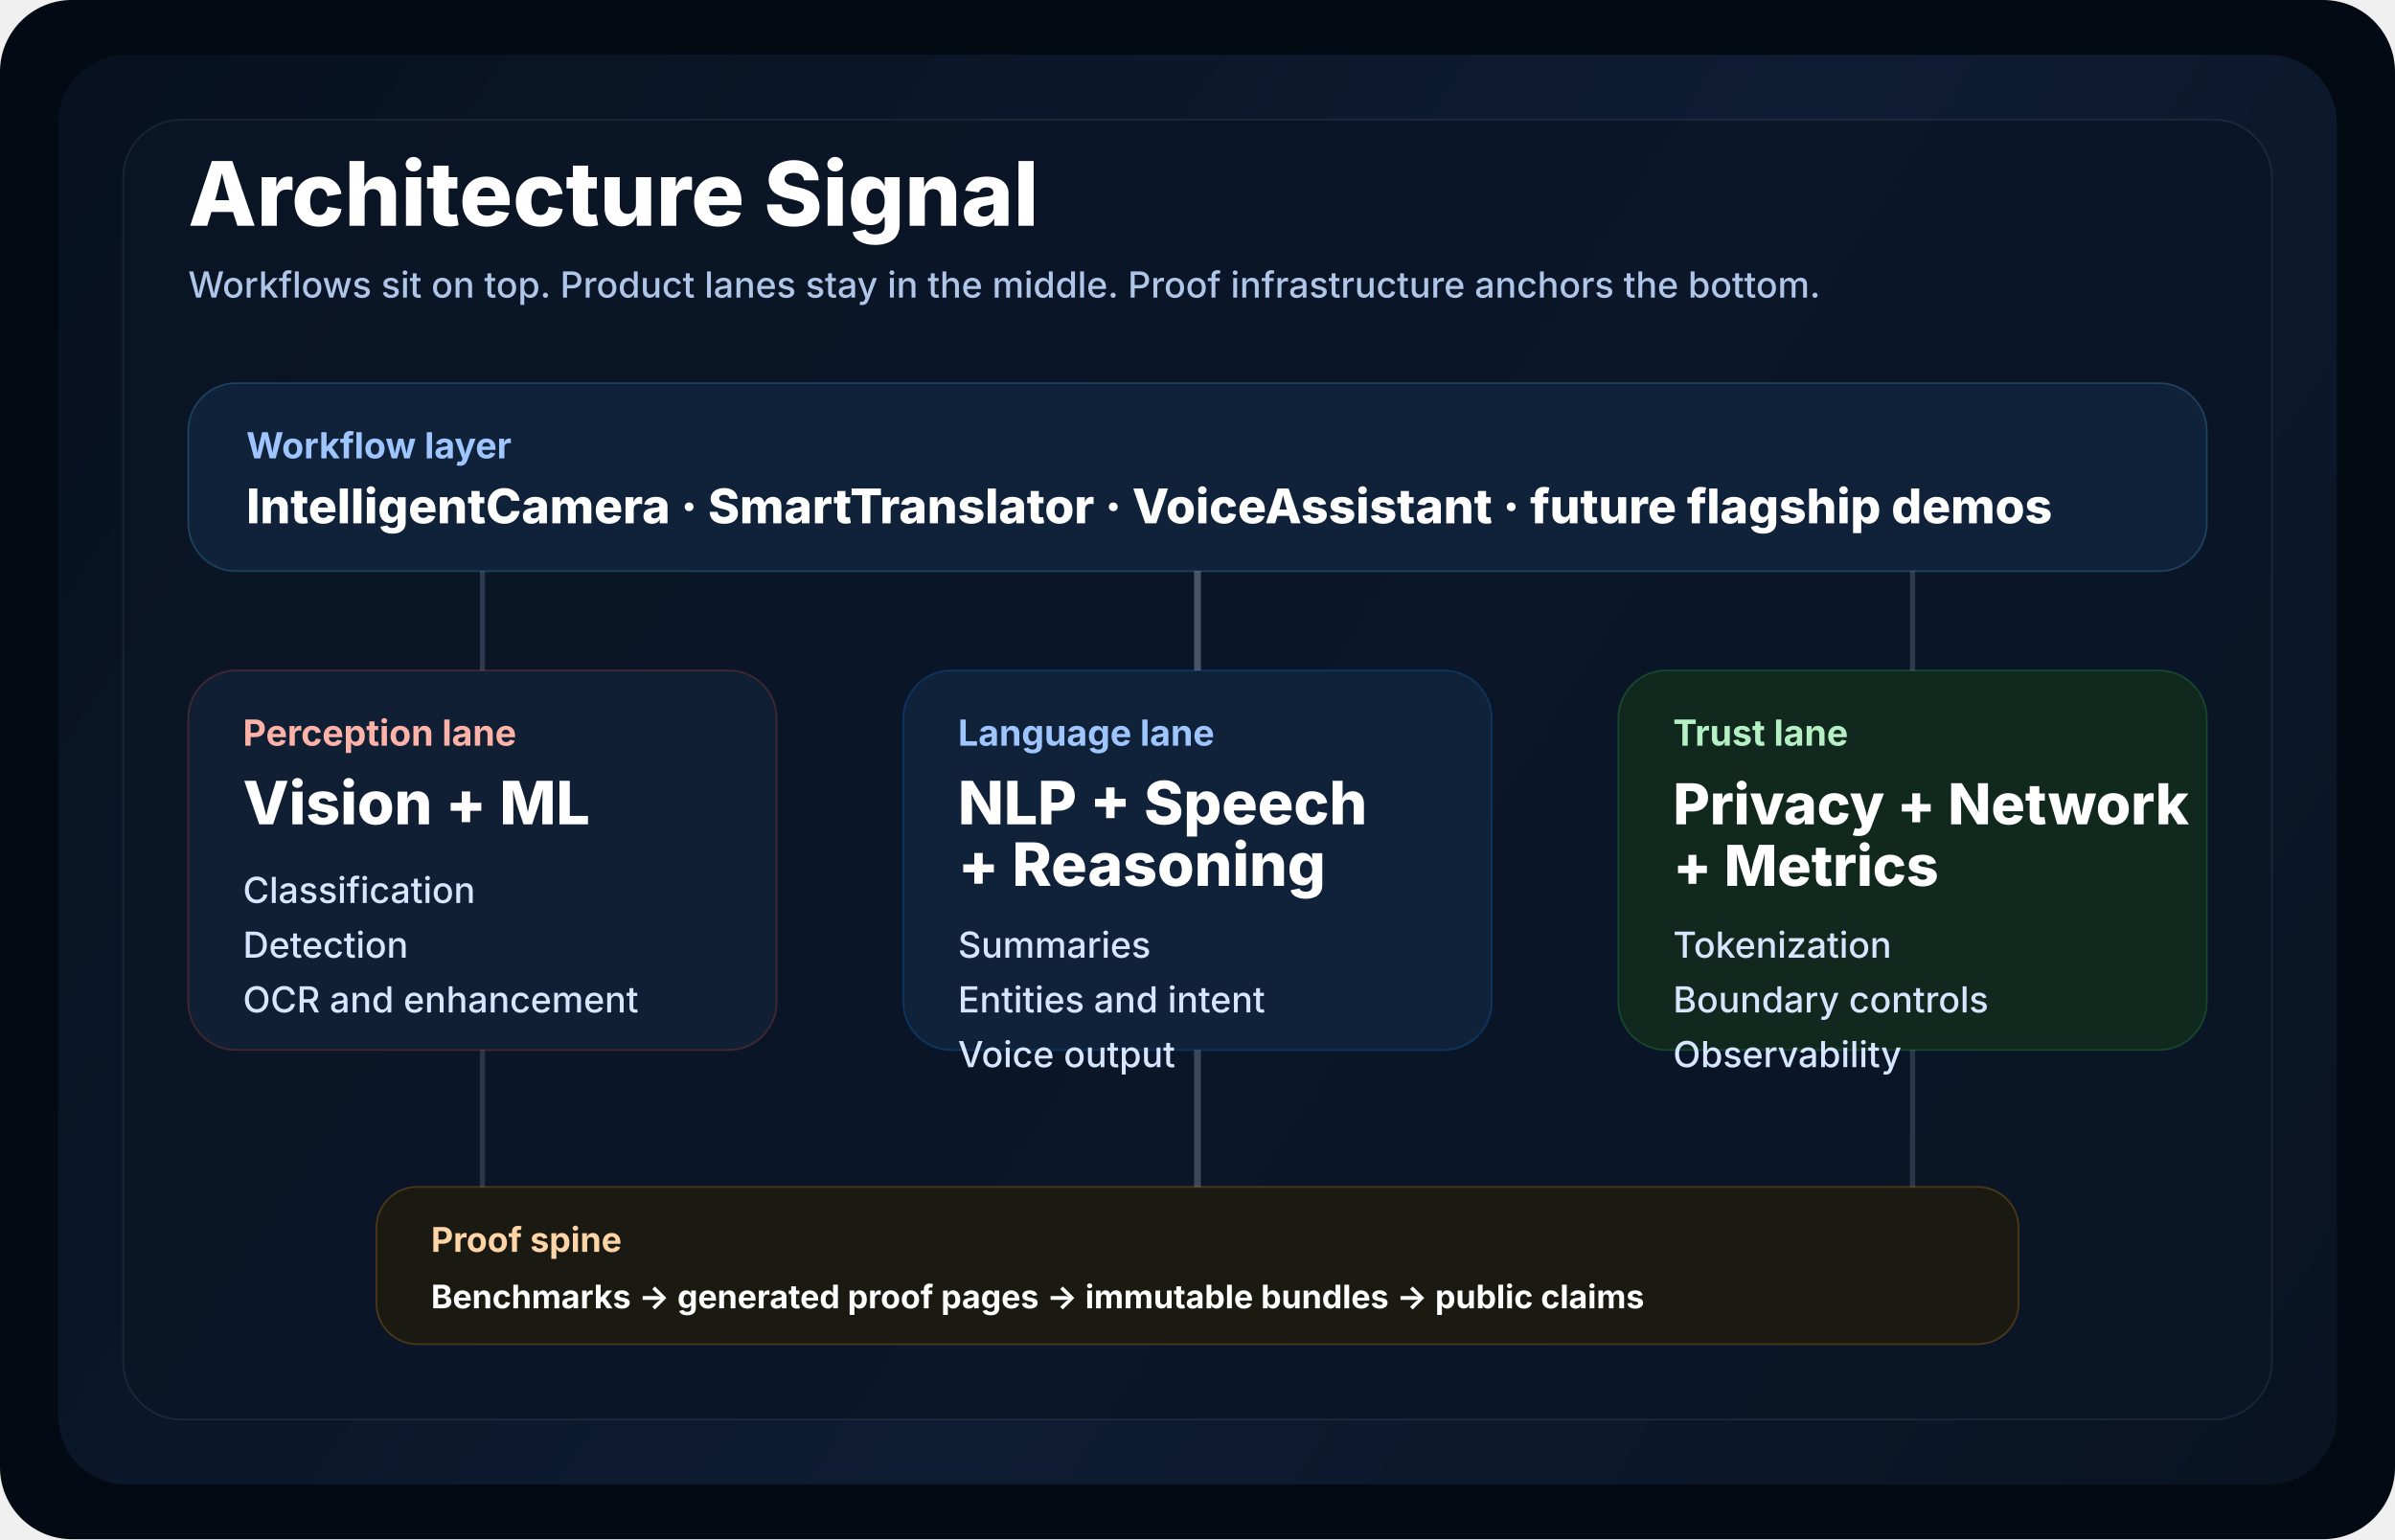
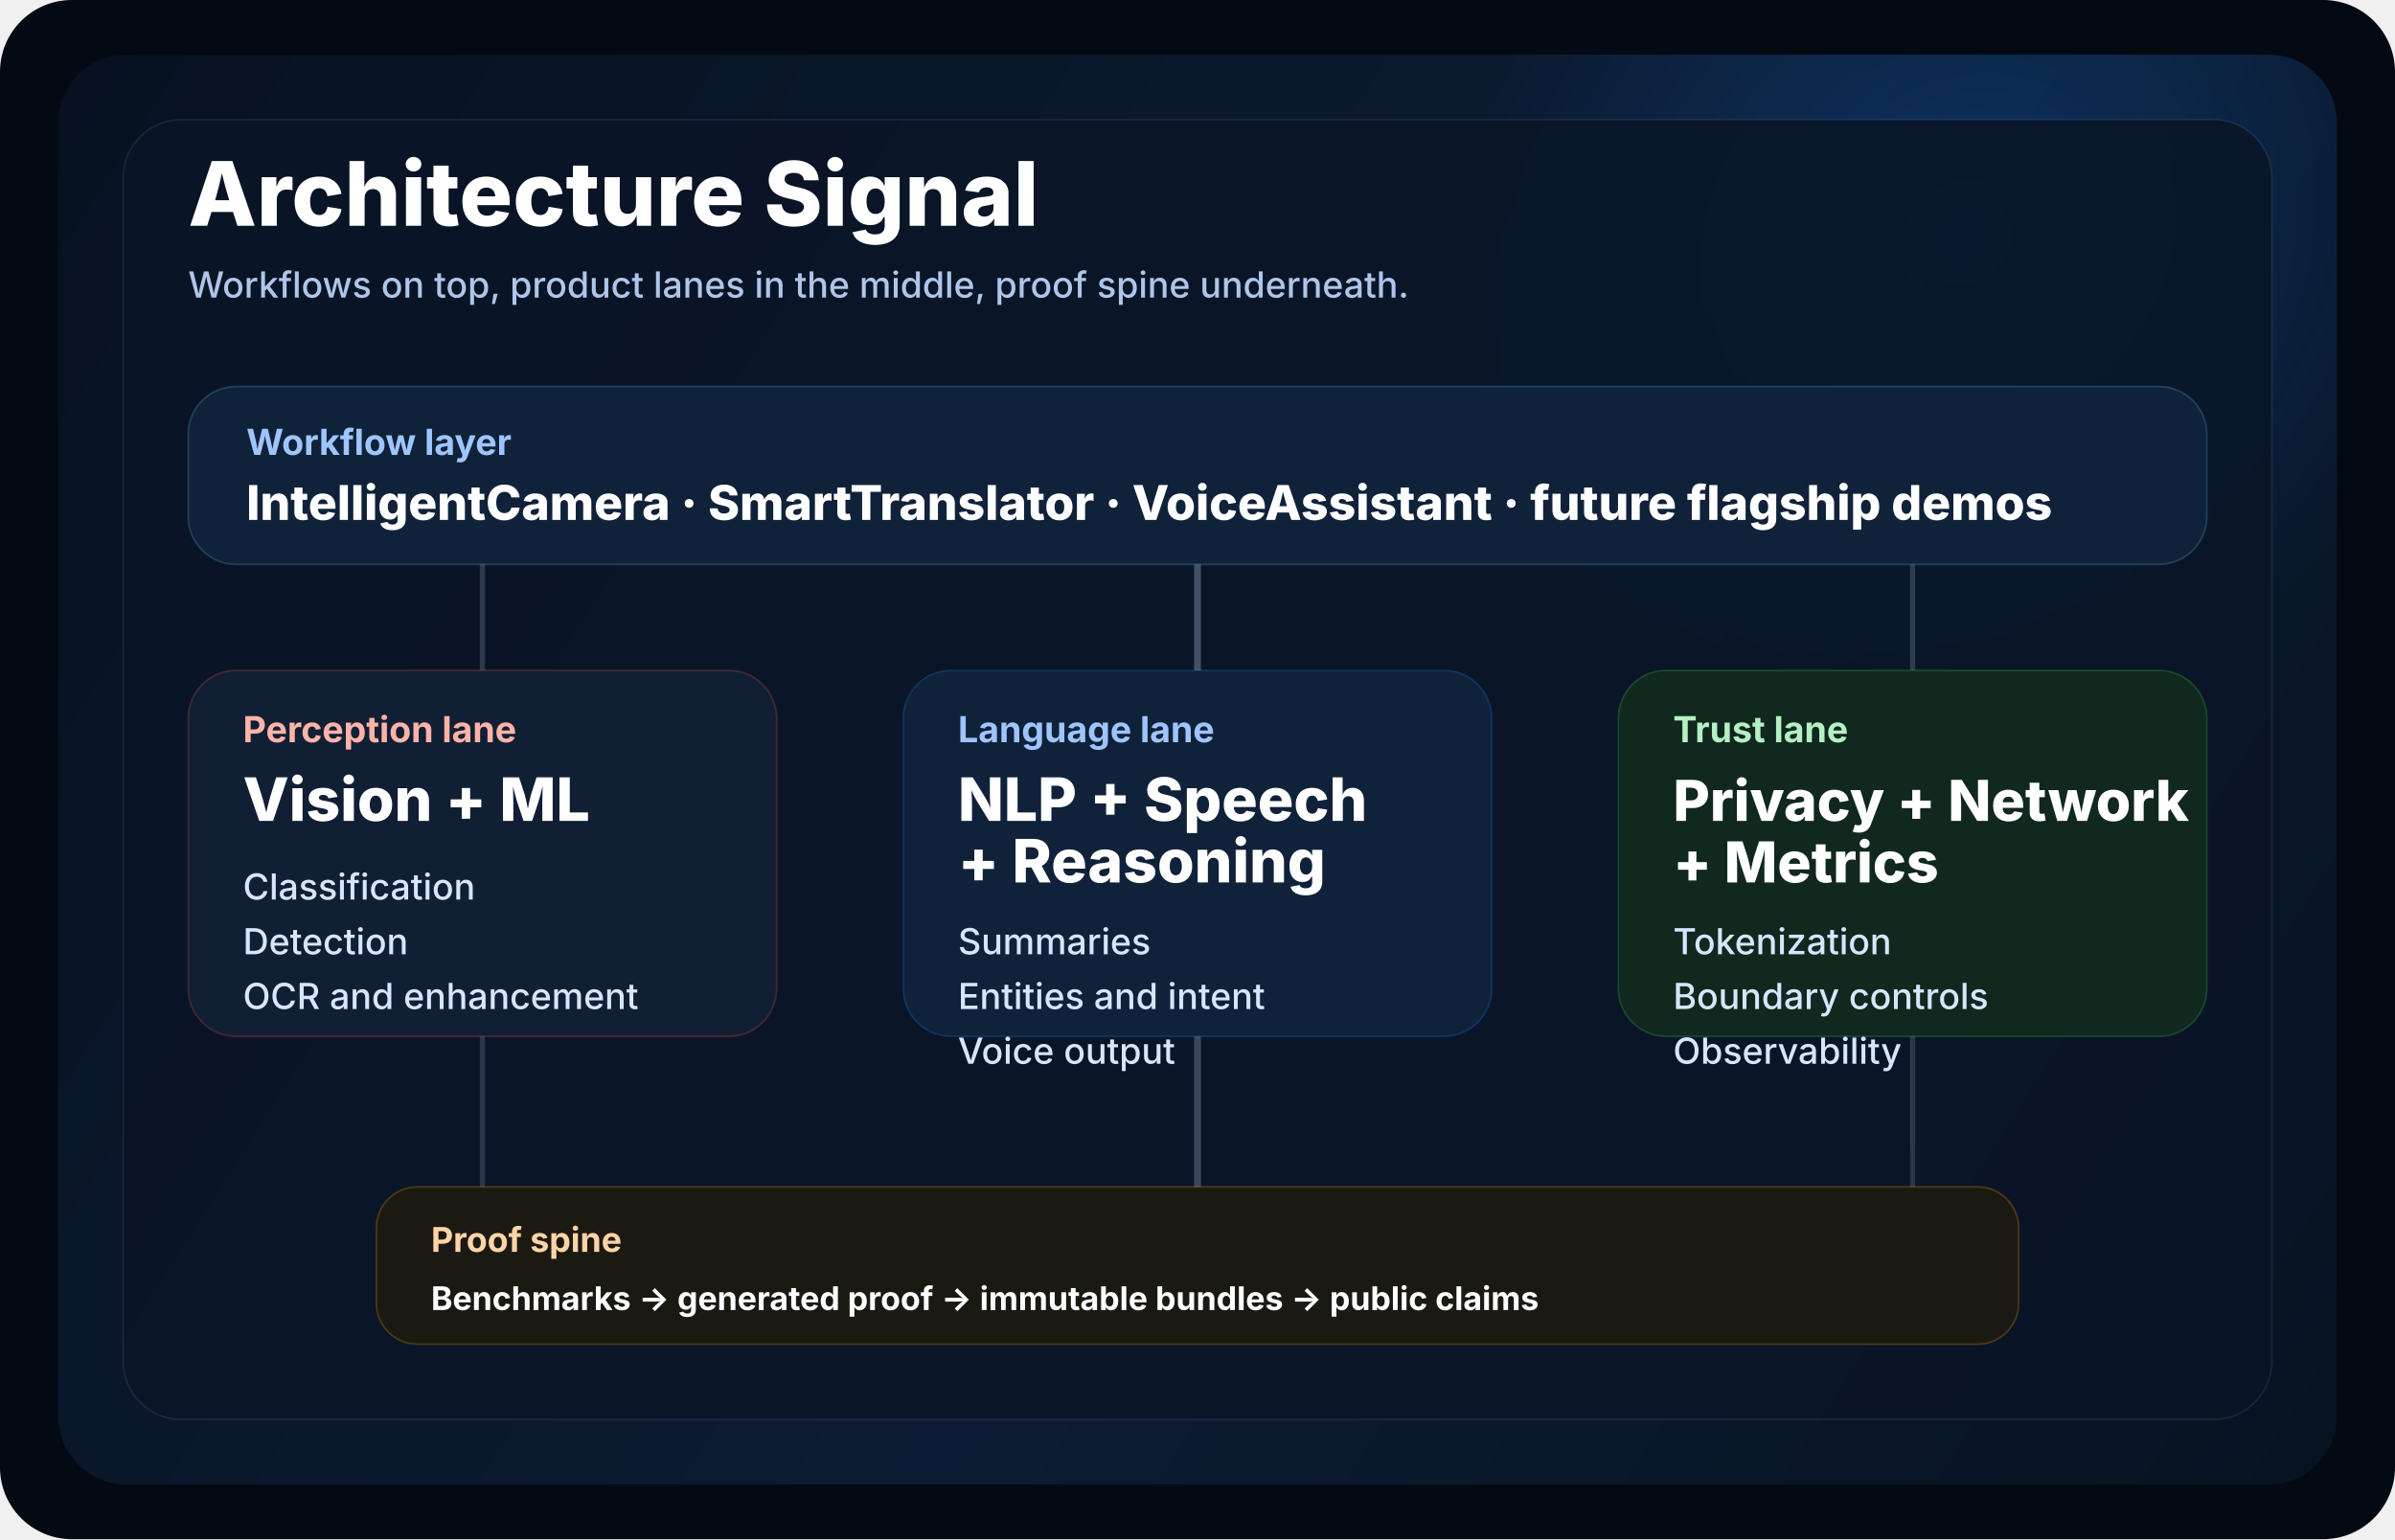
<svg xmlns="http://www.w3.org/2000/svg" width="1400" height="900" viewBox="0 0 1400 900" fill="none" preserveAspectRatio="xMidYMid meet">
  <defs>
-     <linearGradient id="arch-bg" x1="60" y1="40" x2="1344" y2="860" gradientUnits="userSpaceOnUse">
-       <stop stop-color="#07111F" />
-       <stop offset="0.56" stop-color="#0E1C33" />
-       <stop offset="1" stop-color="#091322" />
+     <linearGradient id="arch-bg" x1="36" y1="24" x2="1358" y2="868" gradientUnits="userSpaceOnUse">
+       <stop stop-color="#071120" />
+       <stop offset="0.56" stop-color="#0D1C34" />
+       <stop offset="1" stop-color="#081321" />
    </linearGradient>
+     <radialGradient id="arch-blue" cx="0" cy="0" r="1" gradientUnits="userSpaceOnUse" gradientTransform="translate(1150 140) rotate(140) scale(320 280)">
+       <stop stop-color="#0A84FF" stop-opacity="0.22" />
+       <stop offset="1" stop-color="#0A84FF" stop-opacity="0" />
+     </radialGradient>
  </defs>
  <rect width="1400" height="900" rx="42" fill="#040A14" />
  <rect x="34" y="32" width="1332" height="836" rx="40" fill="url(#arch-bg)" />
-   <rect x="72" y="70" width="1256" height="760" rx="34" fill="#0A1526" fill-opacity="0.82" stroke="#F3F7FF" stroke-opacity="0.08" />
+   <rect x="34" y="32" width="1332" height="836" rx="40" fill="url(#arch-blue)" />
+   <rect x="72" y="70" width="1256" height="760" rx="34" fill="#0A1526" fill-opacity="0.84" stroke="#F3F7FF" stroke-opacity="0.08" />
  <g font-family="-apple-system, BlinkMacSystemFont, 'Segoe UI', sans-serif">
    <text x="110" y="132" fill="#FFFFFF" font-size="52" font-weight="800">Architecture Signal</text>
-     <text x="110" y="174" fill="#AFC6E9" font-size="21" font-weight="500">Workflows sit on top. Product lanes stay in the middle. Proof infrastructure anchors the bottom.</text>
-     <rect x="110" y="224" width="1180" height="110" rx="28" fill="#102239" stroke="#5AC8FA" stroke-opacity="0.22" />
-     <text x="144" y="268" fill="#9FC5FF" font-size="21" font-weight="700">Workflow layer</text>
-     <text x="144" y="306" fill="#FFFFFF" font-size="28" font-weight="800">IntelligentCamera · SmartTranslator · VoiceAssistant · future flagship demos</text>
-     <rect x="110" y="392" width="344" height="222" rx="28" fill="#111F35" stroke="#F05138" stroke-opacity="0.24" />
-     <text x="142" y="436" fill="#FFB3A8" font-size="21" font-weight="700">Perception lane</text>
-     <text x="142" y="482" fill="#FFFFFF" font-size="35" font-weight="800">Vision + ML</text>
-     <text x="142" y="528" fill="#D7E6FF" font-size="21" font-weight="500">Classification</text>
-     <text x="142" y="560" fill="#D7E6FF" font-size="21" font-weight="500">Detection</text>
-     <text x="142" y="592" fill="#D7E6FF" font-size="21" font-weight="500">OCR and enhancement</text>
-     <rect x="528" y="392" width="344" height="222" rx="28" fill="#102239" stroke="#0A84FF" stroke-opacity="0.24" />
-     <text x="560" y="436" fill="#9FC5FF" font-size="21" font-weight="700">Language lane</text>
-     <text x="560" y="482" fill="#FFFFFF" font-size="35" font-weight="800">NLP + Speech</text>
-     <text x="560" y="518" fill="#FFFFFF" font-size="35" font-weight="800">+ Reasoning</text>
-     <text x="560" y="560" fill="#D7E6FF" font-size="21" font-weight="500">Summaries</text>
-     <text x="560" y="592" fill="#D7E6FF" font-size="21" font-weight="500">Entities and intent</text>
-     <text x="560" y="624" fill="#D7E6FF" font-size="21" font-weight="500">Voice output</text>
-     <rect x="946" y="392" width="344" height="222" rx="28" fill="#10281D" stroke="#34C759" stroke-opacity="0.24" />
-     <text x="978" y="436" fill="#B5F0C5" font-size="21" font-weight="700">Trust lane</text>
-     <text x="978" y="482" fill="#FFFFFF" font-size="33" font-weight="800">Privacy + Network</text>
-     <text x="978" y="518" fill="#FFFFFF" font-size="33" font-weight="800">+ Metrics</text>
-     <text x="978" y="560" fill="#D7E6FF" font-size="21" font-weight="500">Tokenization</text>
-     <text x="978" y="592" fill="#D7E6FF" font-size="21" font-weight="500">Boundary controls</text>
-     <text x="978" y="624" fill="#D7E6FF" font-size="21" font-weight="500">Observability</text>
+     <text x="110" y="174" fill="#AFC6E9" font-size="21" font-weight="500">Workflows on top, product lanes in the middle, proof spine underneath.</text>
+     <rect x="110" y="226" width="1180" height="104" rx="28" fill="#102239" stroke="#5AC8FA" stroke-opacity="0.22" />
+     <text x="144" y="266" fill="#9FC5FF" font-size="21" font-weight="700">Workflow layer</text>
+     <text x="144" y="304" fill="#FFFFFF" font-size="28" font-weight="800">IntelligentCamera · SmartTranslator · VoiceAssistant · future flagship demos</text>
+     <rect x="110" y="392" width="344" height="214" rx="28" fill="#111F35" stroke="#F05138" stroke-opacity="0.24" />
+     <text x="142" y="434" fill="#FFB3A8" font-size="21" font-weight="700">Perception lane</text>
+     <text x="142" y="480" fill="#FFFFFF" font-size="35" font-weight="800">Vision + ML</text>
+     <text x="142" y="526" fill="#D7E6FF" font-size="21" font-weight="500">Classification</text>
+     <text x="142" y="558" fill="#D7E6FF" font-size="21" font-weight="500">Detection</text>
+     <text x="142" y="590" fill="#D7E6FF" font-size="21" font-weight="500">OCR and enhancement</text>
+     <rect x="528" y="392" width="344" height="214" rx="28" fill="#102239" stroke="#0A84FF" stroke-opacity="0.24" />
+     <text x="560" y="434" fill="#9FC5FF" font-size="21" font-weight="700">Language lane</text>
+     <text x="560" y="480" fill="#FFFFFF" font-size="35" font-weight="800">NLP + Speech</text>
+     <text x="560" y="516" fill="#FFFFFF" font-size="35" font-weight="800">+ Reasoning</text>
+     <text x="560" y="558" fill="#D7E6FF" font-size="21" font-weight="500">Summaries</text>
+     <text x="560" y="590" fill="#D7E6FF" font-size="21" font-weight="500">Entities and intent</text>
+     <text x="560" y="622" fill="#D7E6FF" font-size="21" font-weight="500">Voice output</text>
+     <rect x="946" y="392" width="344" height="214" rx="28" fill="#10281D" stroke="#34C759" stroke-opacity="0.24" />
+     <text x="978" y="434" fill="#B5F0C5" font-size="21" font-weight="700">Trust lane</text>
+     <text x="978" y="480" fill="#FFFFFF" font-size="33" font-weight="800">Privacy + Network</text>
+     <text x="978" y="516" fill="#FFFFFF" font-size="33" font-weight="800">+ Metrics</text>
+     <text x="978" y="558" fill="#D7E6FF" font-size="21" font-weight="500">Tokenization</text>
+     <text x="978" y="590" fill="#D7E6FF" font-size="21" font-weight="500">Boundary controls</text>
+     <text x="978" y="622" fill="#D7E6FF" font-size="21" font-weight="500">Observability</text>
    <rect x="220" y="694" width="960" height="92" rx="24" fill="#1B1A12" stroke="#FF9F0A" stroke-opacity="0.24" />
    <text x="252" y="732" fill="#FFD4A6" font-size="20" font-weight="700">Proof spine</text>
-     <text x="252" y="765" fill="#FFFFFF" font-size="19" font-weight="700">Benchmarks → generated proof pages → immutable bundles → public claims</text>
+     <text x="252" y="766" fill="#FFFFFF" font-size="19" font-weight="700">Benchmarks → generated proof → immutable bundles → public claims</text>
  </g>
-   <path d="M700 334V392" stroke="#D7E6FF" stroke-opacity="0.30" stroke-width="4" />
-   <path d="M282 334V392" stroke="#D7E6FF" stroke-opacity="0.18" stroke-width="3" />
-   <path d="M1118 334V392" stroke="#D7E6FF" stroke-opacity="0.18" stroke-width="3" />
-   <path d="M282 614V694" stroke="#D7E6FF" stroke-opacity="0.16" stroke-width="3" />
-   <path d="M700 614V694" stroke="#D7E6FF" stroke-opacity="0.24" stroke-width="4" />
-   <path d="M1118 614V694" stroke="#D7E6FF" stroke-opacity="0.16" stroke-width="3" />
+   <path d="M700 330V392" stroke="#D7E6FF" stroke-opacity="0.28" stroke-width="4" />
+   <path d="M282 330V392" stroke="#D7E6FF" stroke-opacity="0.18" stroke-width="3" />
+   <path d="M1118 330V392" stroke="#D7E6FF" stroke-opacity="0.18" stroke-width="3" />
+   <path d="M282 606V694" stroke="#D7E6FF" stroke-opacity="0.16" stroke-width="3" />
+   <path d="M700 606V694" stroke="#D7E6FF" stroke-opacity="0.24" stroke-width="4" />
+   <path d="M1118 606V694" stroke="#D7E6FF" stroke-opacity="0.16" stroke-width="3" />
</svg>
